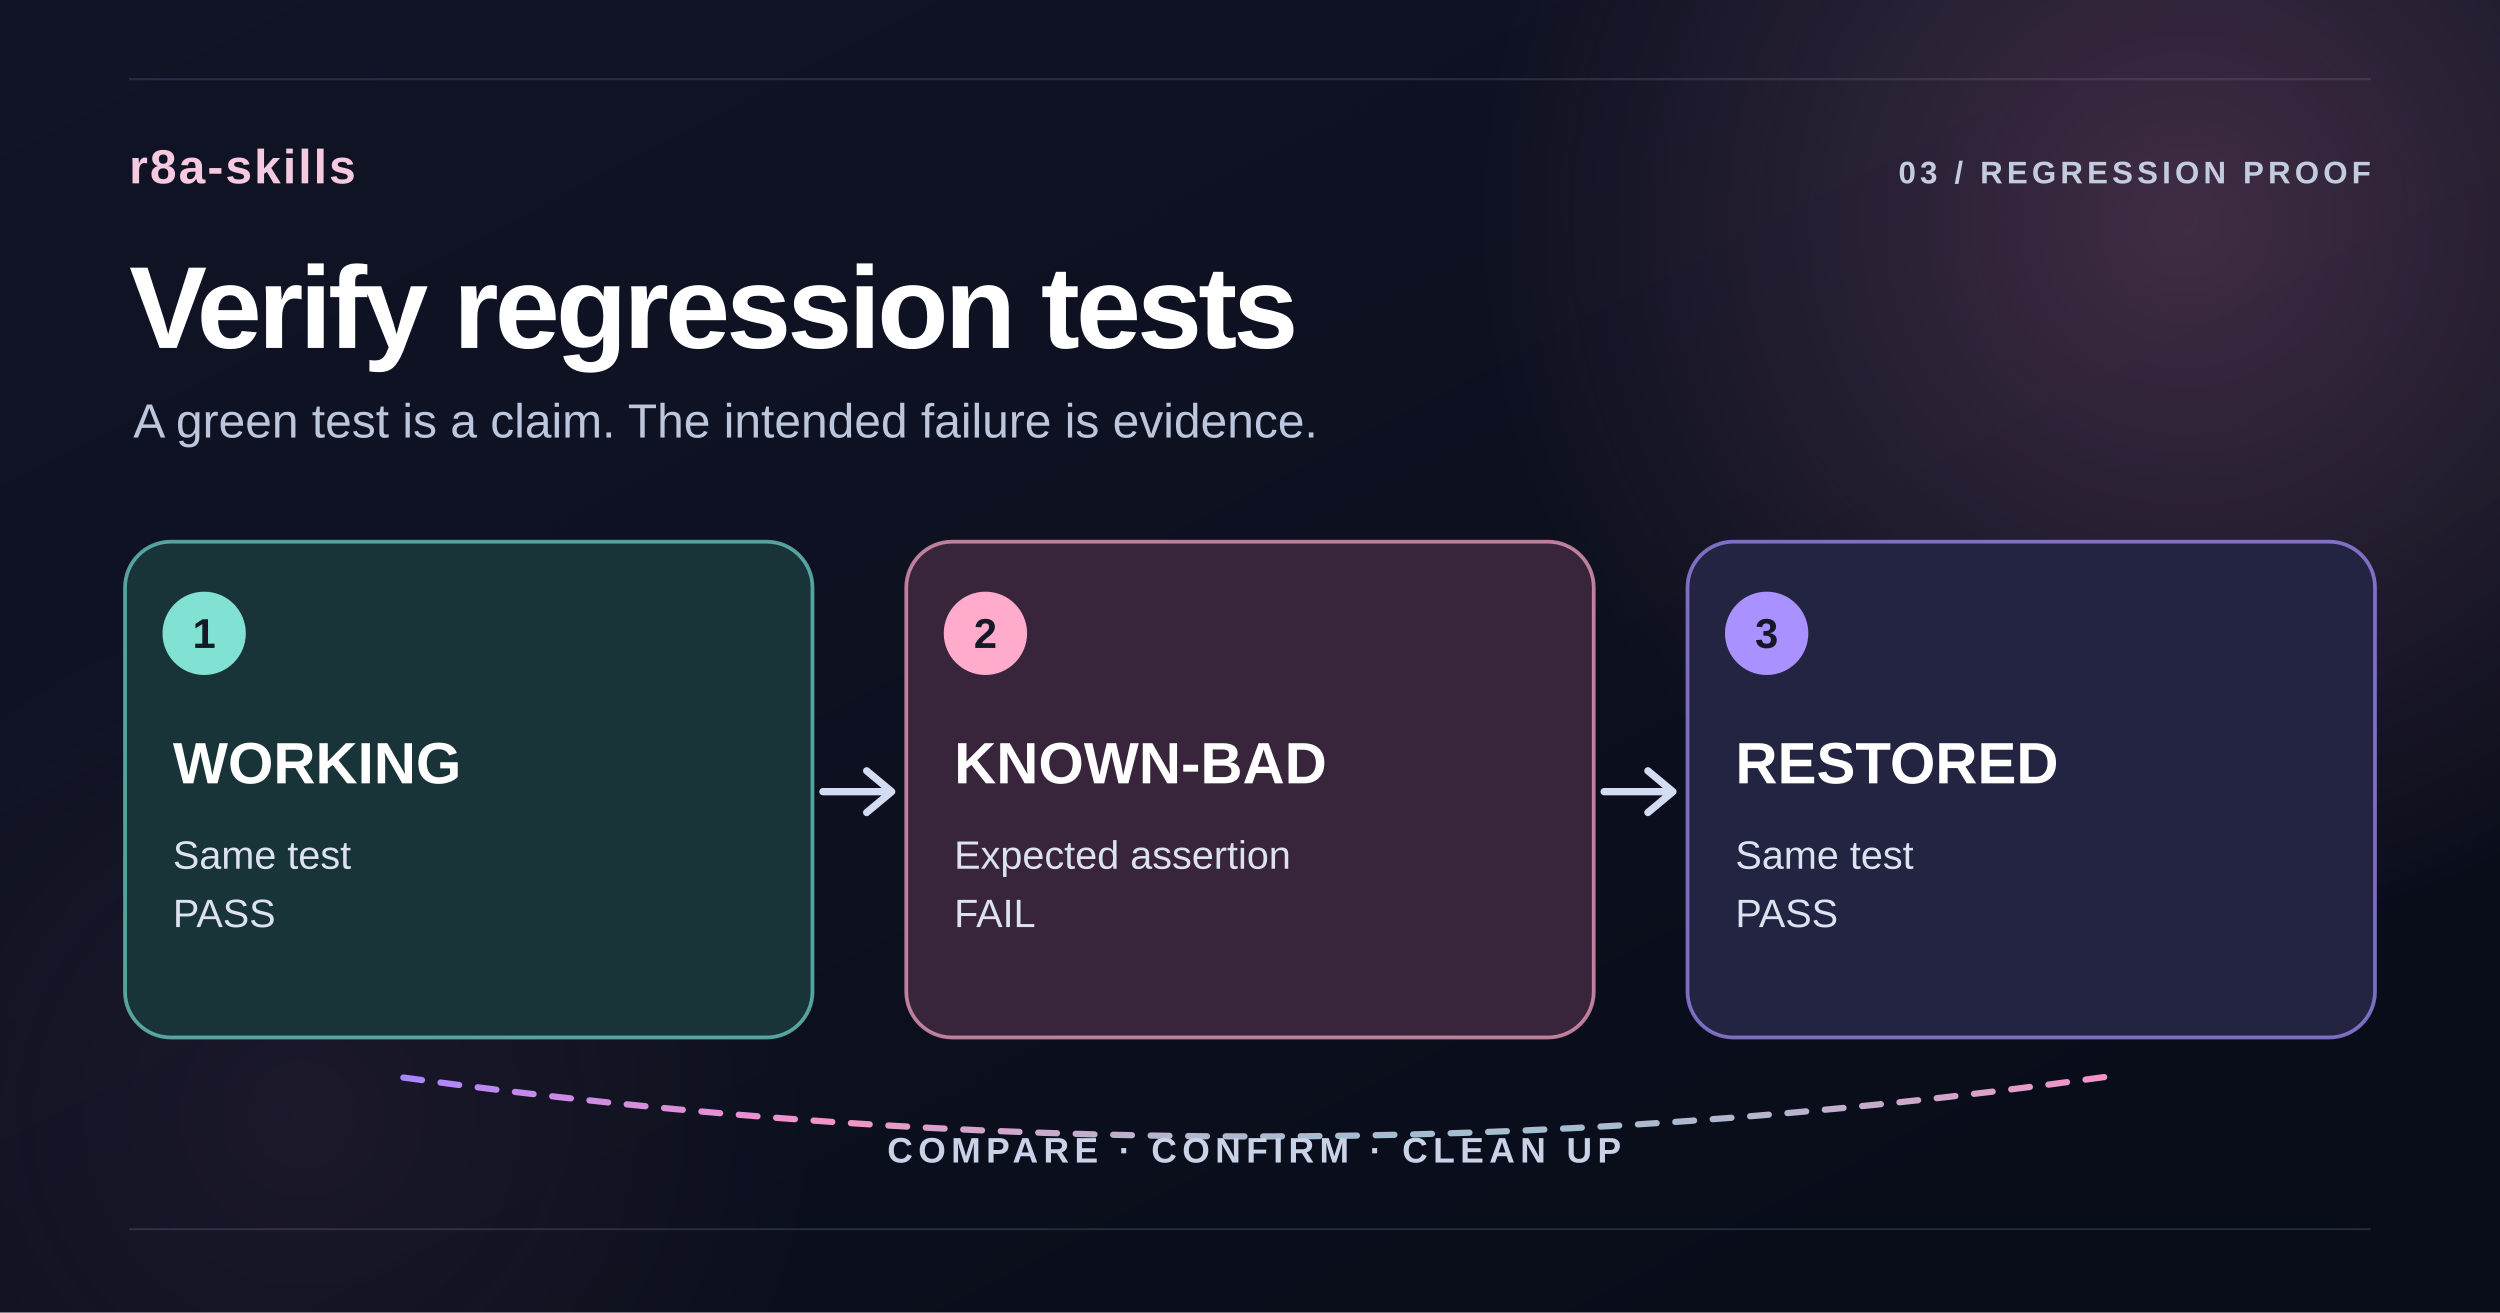
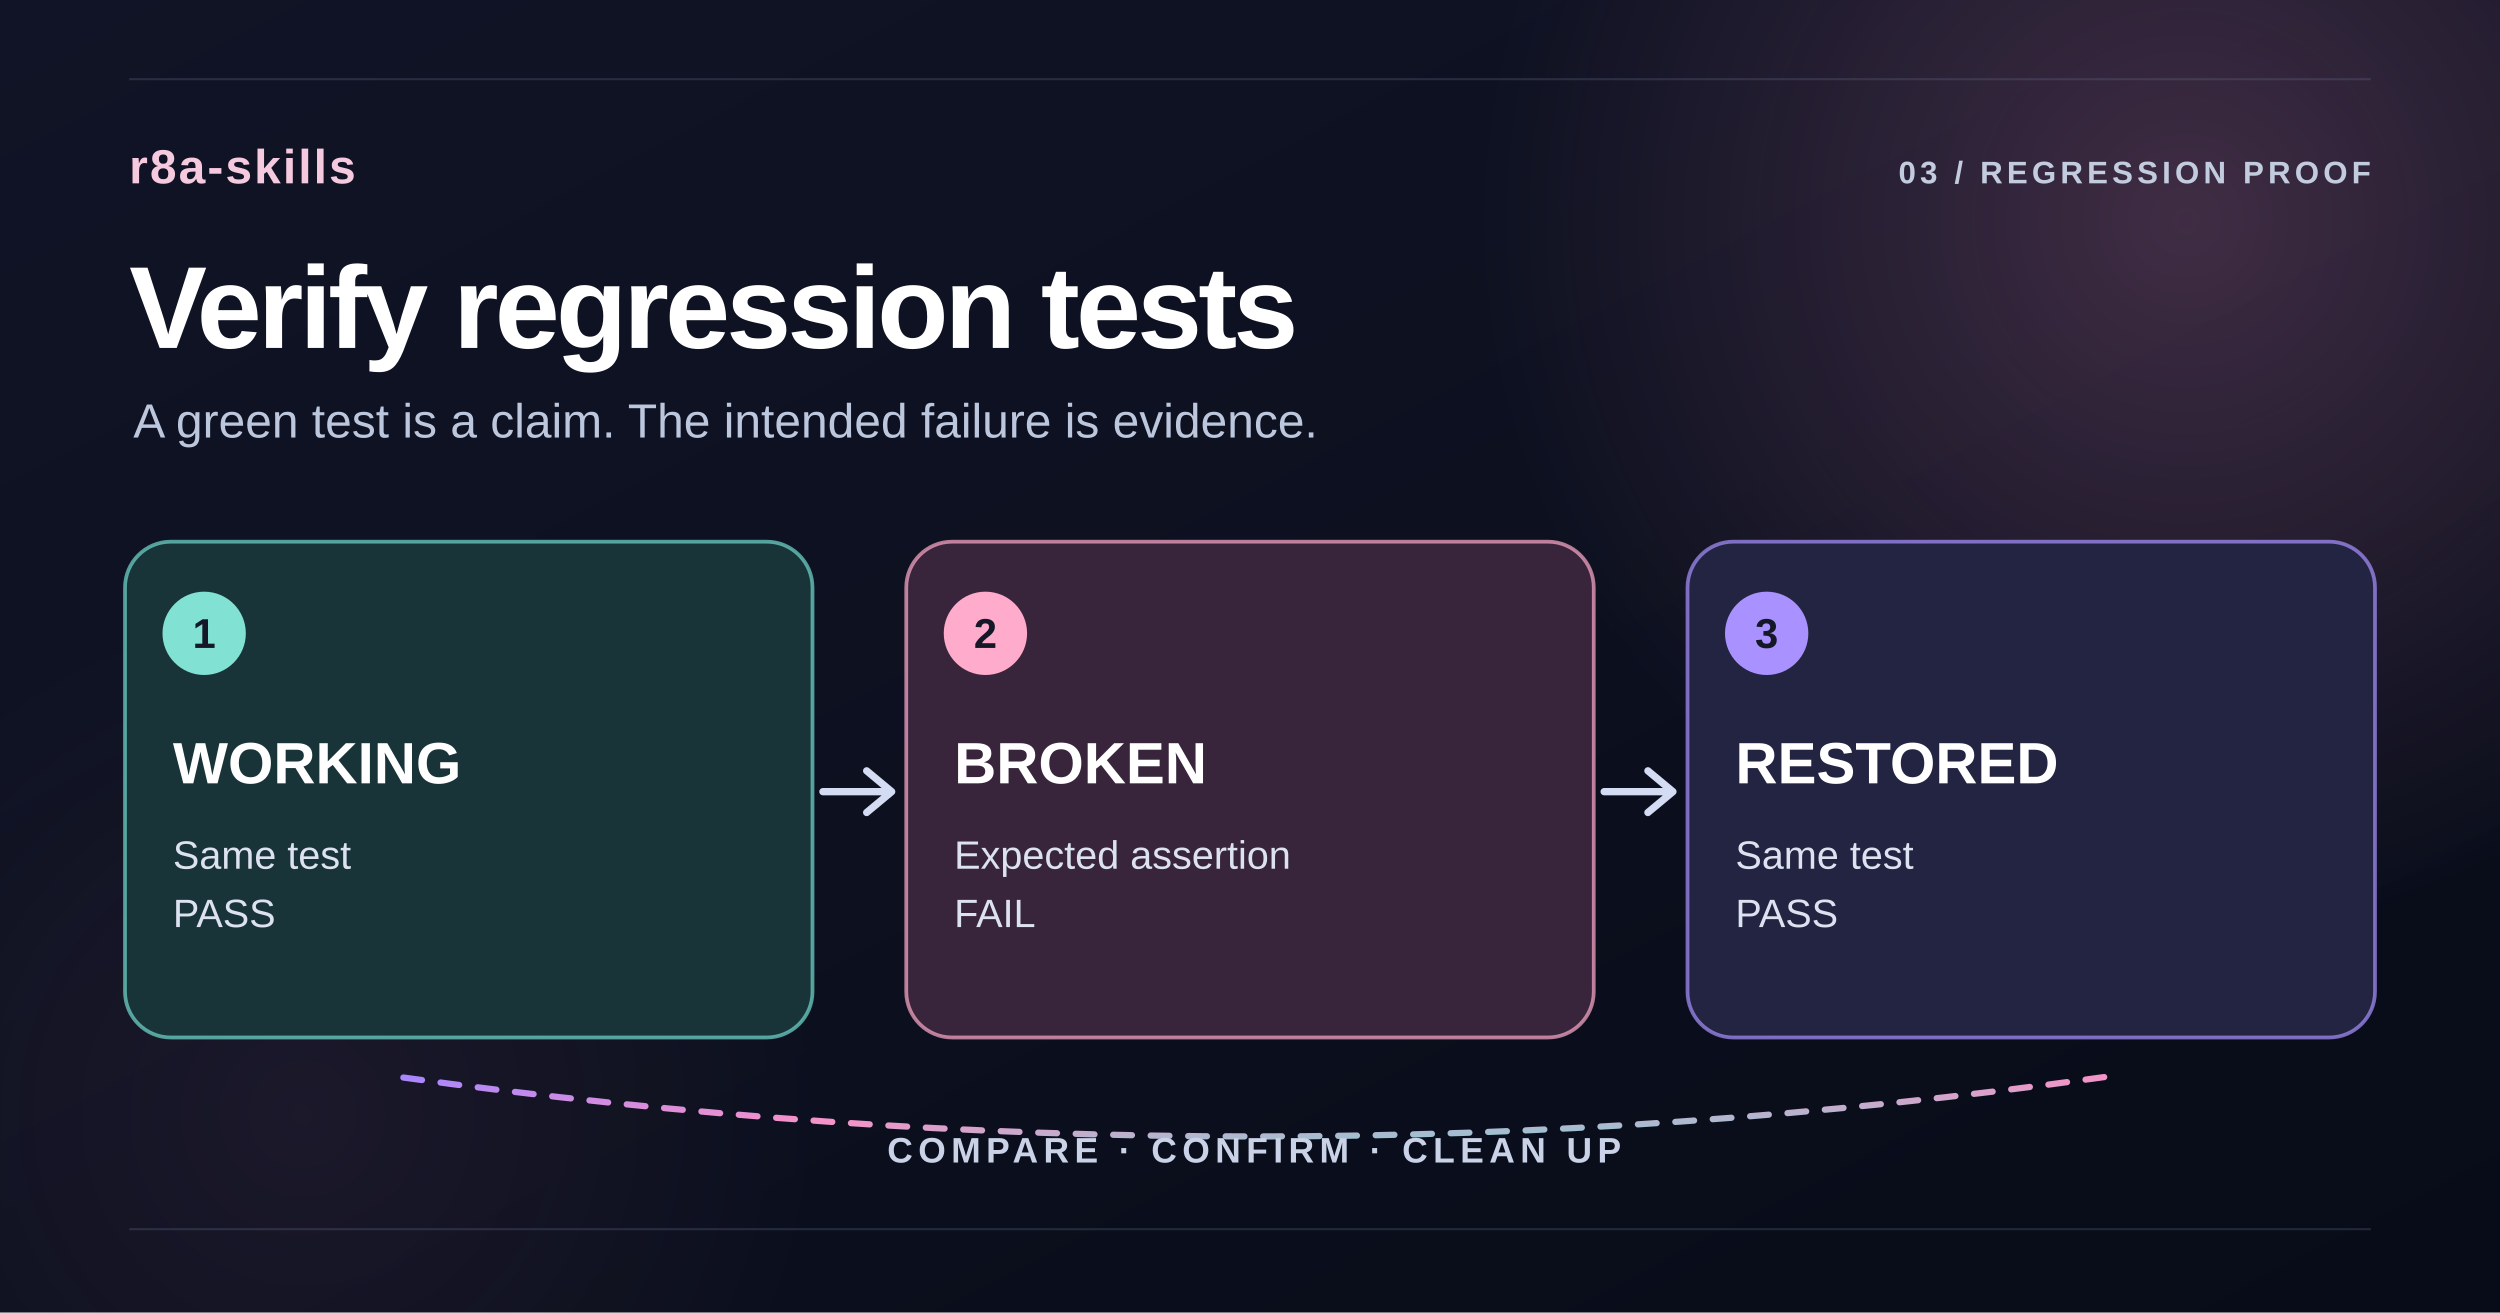
<svg xmlns="http://www.w3.org/2000/svg" viewBox="0 0 1200 630" width="1200" height="630" role="img" aria-labelledby="title description">
  <defs>
    <linearGradient id="background" x1="0" y1="0" x2="1" y2="1">
      <stop offset="0%" stop-color="#101426" />
      <stop offset="100%" stop-color="#080c18" />
    </linearGradient>
    <linearGradient id="edge" x1="0" y1="0" x2="1" y2="1">
      <stop offset="0%" stop-color="#a786ff" />
      <stop offset="50%" stop-color="#f692c8" />
      <stop offset="100%" stop-color="#65dfd6" />
    </linearGradient>
    <radialGradient id="glow">
      <stop offset="0%" stop-color="#f692c8" stop-opacity=".22" />
      <stop offset="100%" stop-color="#f692c8" stop-opacity="0" />
    </radialGradient>
  </defs>
  <rect width="1200" height="630" fill="url(#background)" />
  <circle cx="1050" cy="105" r="345" fill="url(#glow)" />
  <circle cx="145" cy="535" r="250" fill="url(#glow)" opacity=".3" />
  <path d="M62 38h1076M62 590h1076" stroke="#64708c" stroke-opacity=".28" />
  <text x="62" y="88" fill="#f5c9de" font-size="23" font-family="Arial,Helvetica,sans-serif" letter-spacing="1" font-weight="700">r8a-skills</text>
  <text x="1138" y="88" fill="#c3ccdf" text-anchor="end" font-size="15" font-family="Arial,Helvetica,sans-serif" letter-spacing="2" font-weight="700">03 / REGRESSION PROOF</text>
  <text x="62" y="167" fill="#ffffff" font-size="56" font-family="Arial,Helvetica,sans-serif" font-weight="800" letter-spacing="-1.8">Verify regression tests</text>
  <text x="64" y="210" fill="#bcc7dd" font-size="23" font-family="Arial,Helvetica,sans-serif">A green test is a claim. The intended failure is evidence.</text>
  <g stroke-width="1.8">
    <rect x="60" y="260" width="330" height="238" rx="22" fill="#193439" stroke="#71dbce" stroke-opacity=".7" />
    <rect x="435" y="260" width="330" height="238" rx="22" fill="#38253c" stroke="#ffabcb" stroke-opacity=".7" />
    <rect x="810" y="260" width="330" height="238" rx="22" fill="#222441" stroke="#a992ff" stroke-opacity=".7" />
  </g>
  <g>
    <circle cx="98" cy="304" r="20" fill="#81e1d2" />
    <circle cx="473" cy="304" r="20" fill="#ffabcb" />
    <circle cx="848" cy="304" r="20" fill="#a992ff" />
  </g>
  <g fill="#151827" font-family="Arial,Helvetica,sans-serif" font-weight="800" font-size="20" text-anchor="middle">
    <text x="98" y="311">1</text>
    <text x="473" y="311">2</text>
    <text x="848" y="311">3</text>
  </g>
  <g fill="#ffffff" font-family="Arial,Helvetica,sans-serif" font-size="28" font-weight="800">
    <text x="83" y="376">WORKING</text>
-     <text x="458" y="376">KNOWN-BAD</text>
+     <text x="458" y="376">BROKEN</text>
    <text x="833" y="376">RESTORED</text>
  </g>
  <g fill="#dce2f0" font-family="Arial,Helvetica,sans-serif" font-size="19">
    <text x="83" y="417">Same test</text>
    <text x="83" y="445">PASS</text>
    <text x="458" y="417">Expected assertion</text>
    <text x="458" y="445">FAIL</text>
    <text x="833" y="417">Same test</text>
    <text x="833" y="445">PASS</text>
  </g>
  <g fill="none" stroke="#d4dcf3" stroke-width="3.5" stroke-linecap="round" stroke-linejoin="round">
    <path d="M395 380h33m-12-10 12 10-12 10" />
    <path d="M770 380h33m-12-10 12 10-12 10" />
  </g>
  <path d="M1010 517 Q603 574 192 517" fill="none" stroke="url(#edge)" stroke-width="3" stroke-dasharray="9 9" stroke-linecap="round" />
  <text x="602" y="558" text-anchor="middle" fill="#c9d2e7" font-size="17" font-family="Arial,Helvetica,sans-serif" letter-spacing="2.6" font-weight="700">COMPARE · CONFIRM · CLEAN UP</text>
</svg>
